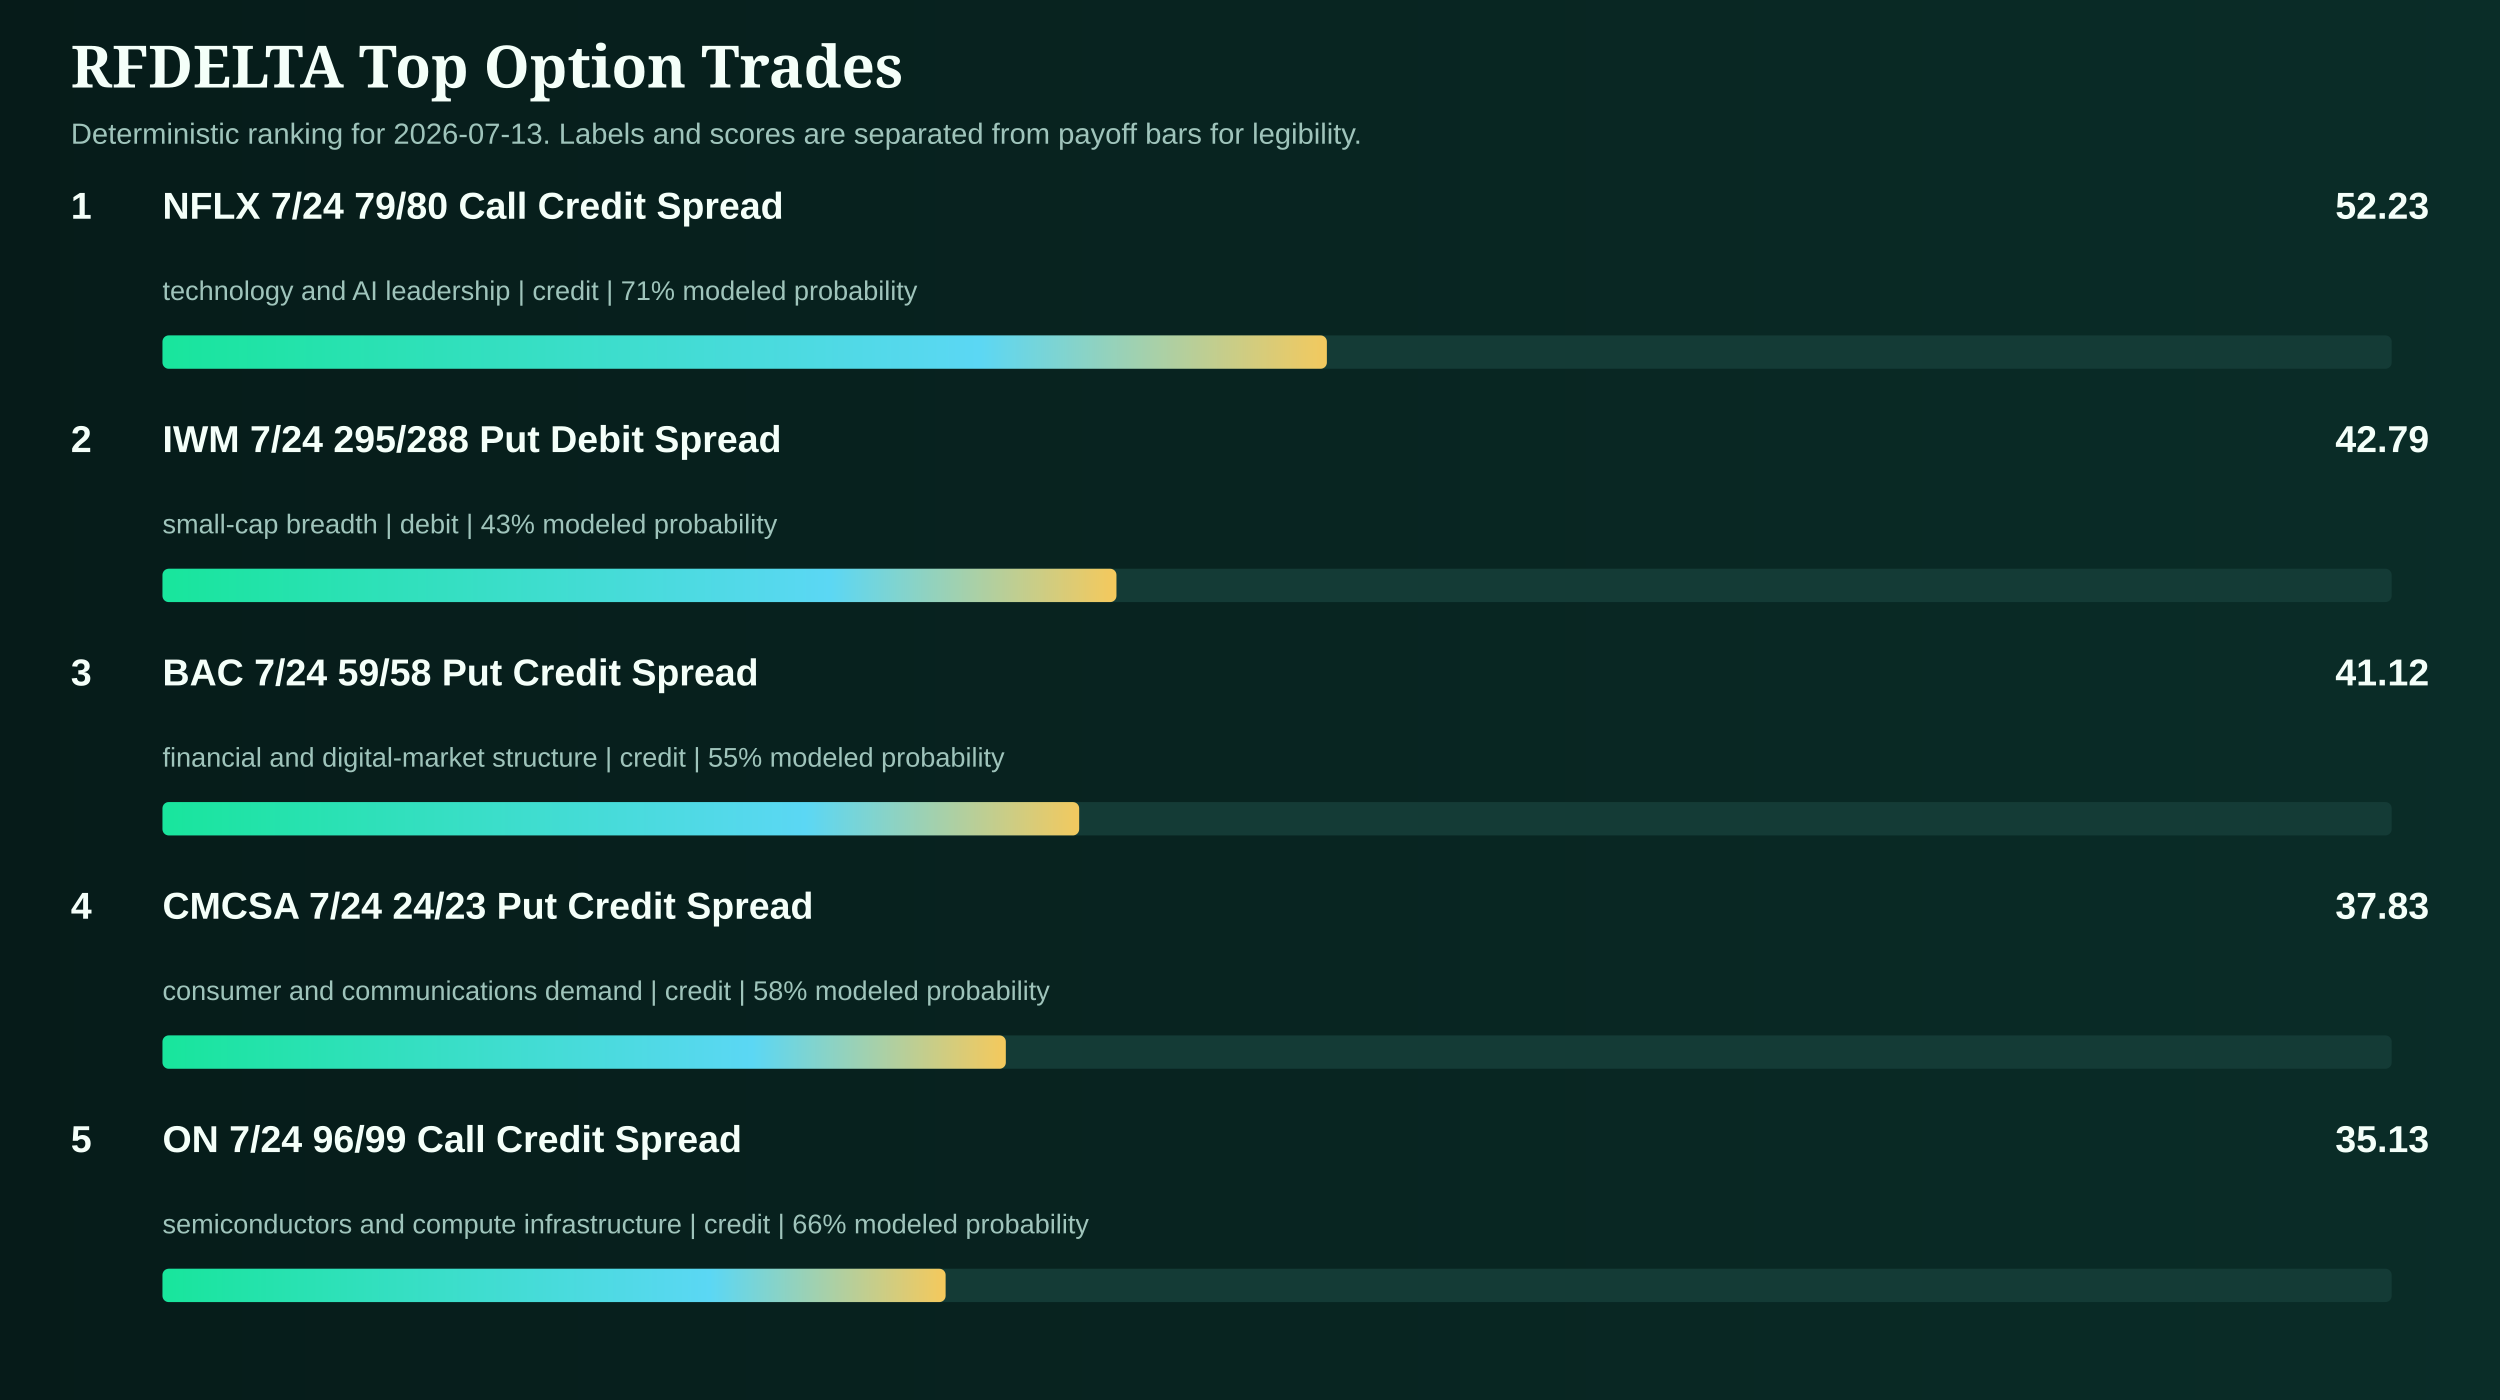
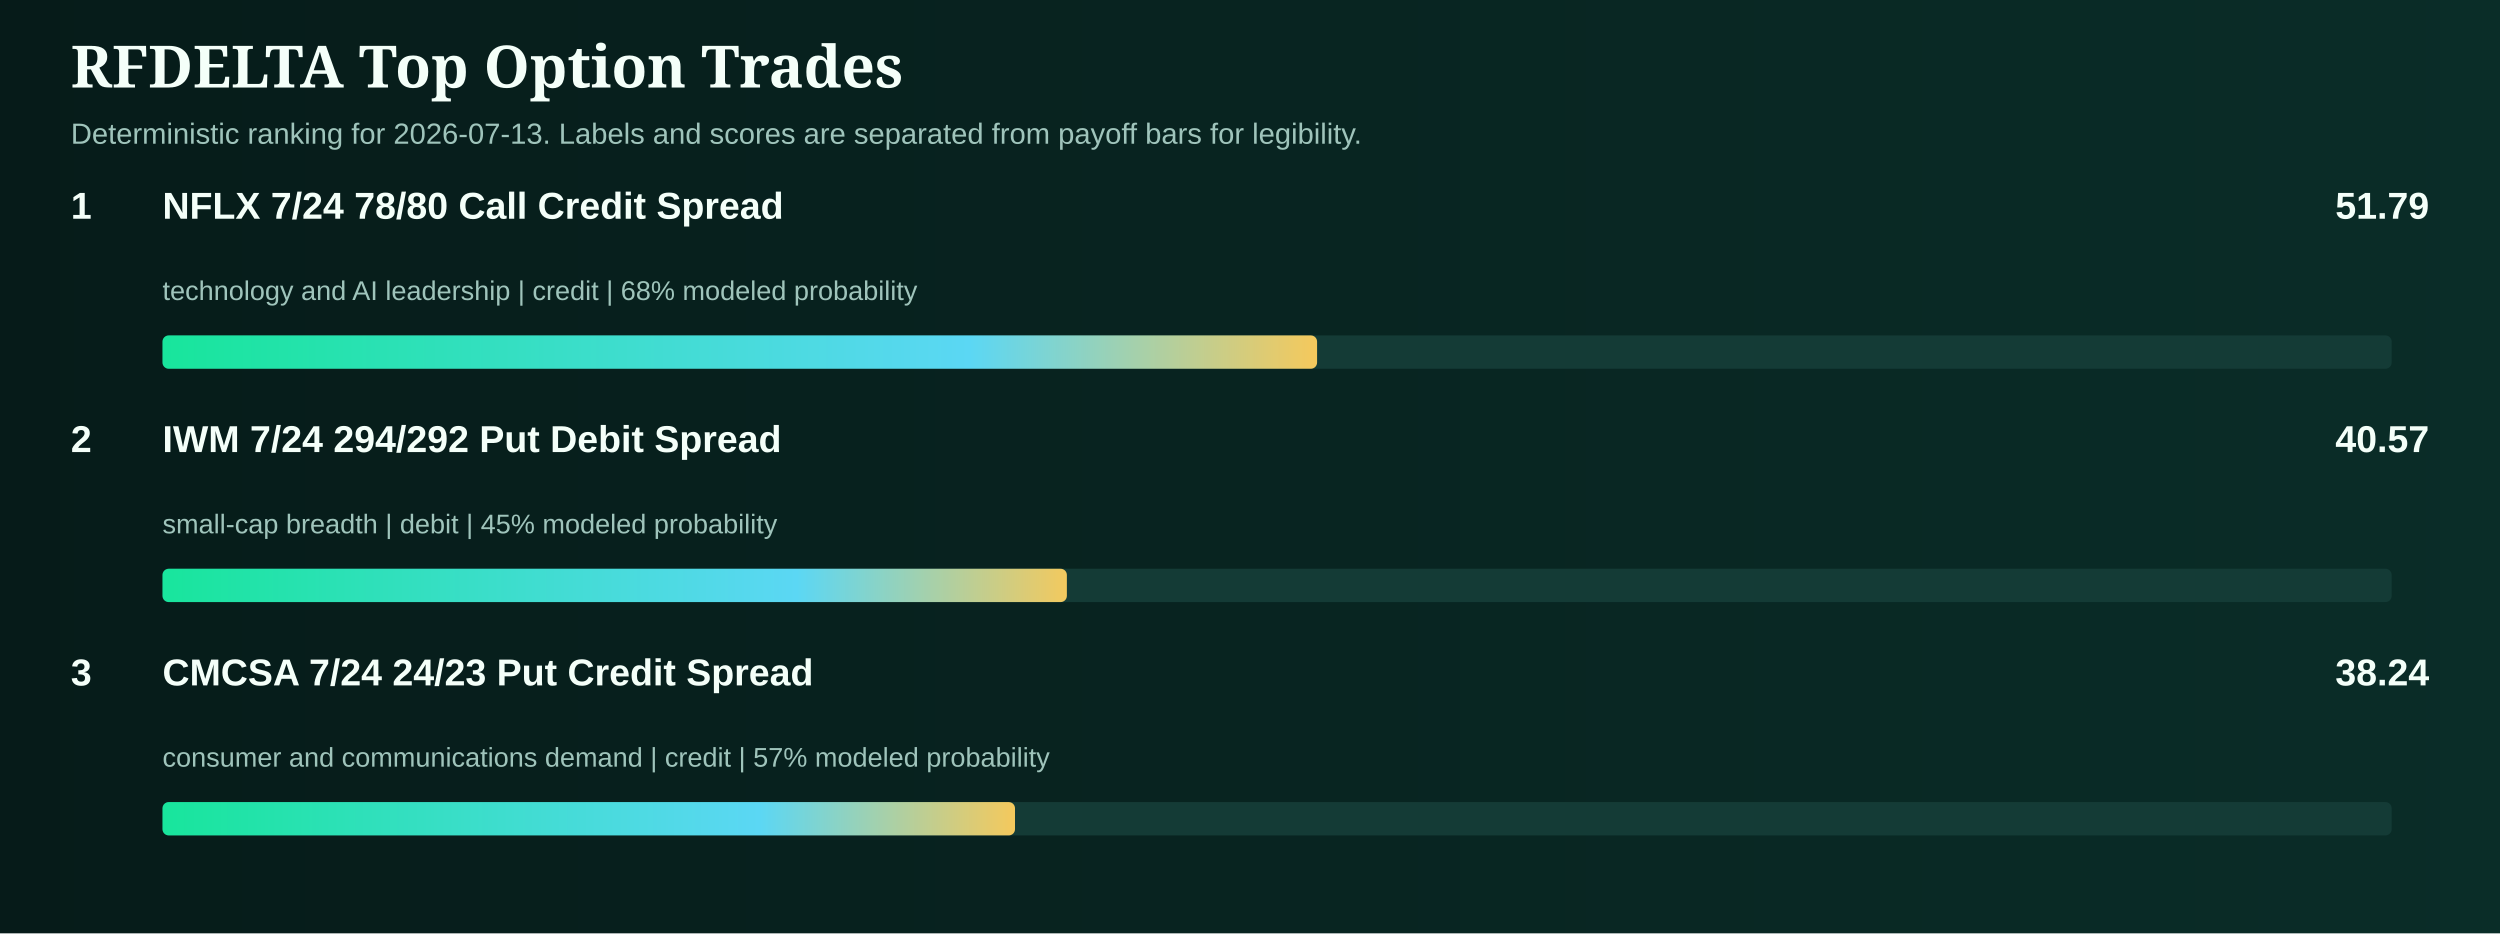
- <svg xmlns="http://www.w3.org/2000/svg" width="1200" height="672" viewBox="0 0 1200 672" role="img" aria-label="RFDELTA ranked option trade scores">
+ <svg xmlns="http://www.w3.org/2000/svg" width="1200" height="448" viewBox="0 0 1200 448" role="img" aria-label="RFDELTA ranked option trade scores">
  <defs>
    <linearGradient id="background" x1="0" x2="1">
      <stop stop-color="#061b19" />
      <stop offset="1" stop-color="#0a2d28" />
    </linearGradient>
    <linearGradient id="scoreBar" x1="0" x2="1">
      <stop stop-color="#18e59c" />
      <stop offset="0.7" stop-color="#5bd7f4" />
      <stop offset="1" stop-color="#f4c95d" />
    </linearGradient>
    <style>.title{fill:#f4fff9;font:700 18px Arial,sans-serif}.rank,.score{fill:#f4fff9;font:800 18px Arial,sans-serif}.meta{fill:#9fc4bb;font:13px Arial,sans-serif}.head{fill:#f4fff9;font:800 28px Georgia,serif}.sub{fill:#9fc4bb;font:14px Arial,sans-serif}</style>
  </defs>
-   <rect width="1200" height="672" fill="url(#background)" />
+   <rect width="1200" height="448" fill="url(#background)" />
  <text x="34" y="42" class="head">RFDELTA Top Option Trades</text>
  <text x="34" y="69" class="sub">Deterministic ranking for 2026-07-13. Labels and scores are separated from payoff bars for legibility.</text>
  <g>
    <text x="34" y="105" class="rank">1</text>
    <text x="78" y="105" class="title">
-       <tspan x="78" dy="0">NFLX 7/24 79/80 Call Credit Spread</tspan>
+       <tspan x="78" dy="0">NFLX 7/24 78/80 Call Credit Spread</tspan>
    </text>
-     <text x="1166" y="105" class="score" text-anchor="end">52.23</text>
-     <text x="78" y="144" class="meta">technology and AI leadership | credit | 71% modeled probability</text>
+     <text x="1166" y="105" class="score" text-anchor="end">51.79</text>
+     <text x="78" y="144" class="meta">technology and AI leadership | credit | 68% modeled probability</text>
    <rect x="78" y="161" width="1070" height="16" rx="3" fill="#143b36" />
-     <rect x="78" y="161" width="558.9" height="16" rx="3" fill="url(#scoreBar)" />
+     <rect x="78" y="161" width="554.2" height="16" rx="3" fill="url(#scoreBar)" />
  </g>
  <g>
    <text x="34" y="217" class="rank">2</text>
    <text x="78" y="217" class="title">
-       <tspan x="78" dy="0">IWM 7/24 295/288 Put Debit Spread</tspan>
+       <tspan x="78" dy="0">IWM 7/24 294/292 Put Debit Spread</tspan>
    </text>
-     <text x="1166" y="217" class="score" text-anchor="end">42.79</text>
-     <text x="78" y="256" class="meta">small-cap breadth | debit | 43% modeled probability</text>
+     <text x="1166" y="217" class="score" text-anchor="end">40.57</text>
+     <text x="78" y="256" class="meta">small-cap breadth | debit | 45% modeled probability</text>
    <rect x="78" y="273" width="1070" height="16" rx="3" fill="#143b36" />
-     <rect x="78" y="273" width="457.9" height="16" rx="3" fill="url(#scoreBar)" />
+     <rect x="78" y="273" width="434.1" height="16" rx="3" fill="url(#scoreBar)" />
  </g>
  <g>
    <text x="34" y="329" class="rank">3</text>
    <text x="78" y="329" class="title">
-       <tspan x="78" dy="0">BAC 7/24 59/58 Put Credit Spread</tspan>
-     </text>
-     <text x="1166" y="329" class="score" text-anchor="end">41.12</text>
-     <text x="78" y="368" class="meta">financial and digital-market structure | credit | 55% modeled probability</text>
-     <rect x="78" y="385" width="1070" height="16" rx="3" fill="#143b36" />
-     <rect x="78" y="385" width="440.0" height="16" rx="3" fill="url(#scoreBar)" />
-   </g>
-   <g>
-     <text x="34" y="441" class="rank">4</text>
-     <text x="78" y="441" class="title">
      <tspan x="78" dy="0">CMCSA 7/24 24/23 Put Credit Spread</tspan>
    </text>
-     <text x="1166" y="441" class="score" text-anchor="end">37.83</text>
-     <text x="78" y="480" class="meta">consumer and communications demand | credit | 58% modeled probability</text>
-     <rect x="78" y="497" width="1070" height="16" rx="3" fill="#143b36" />
-     <rect x="78" y="497" width="404.8" height="16" rx="3" fill="url(#scoreBar)" />
-   </g>
-   <g>
-     <text x="34" y="553" class="rank">5</text>
-     <text x="78" y="553" class="title">
-       <tspan x="78" dy="0">ON 7/24 96/99 Call Credit Spread</tspan>
-     </text>
-     <text x="1166" y="553" class="score" text-anchor="end">35.13</text>
-     <text x="78" y="592" class="meta">semiconductors and compute infrastructure | credit | 66% modeled probability</text>
-     <rect x="78" y="609" width="1070" height="16" rx="3" fill="#143b36" />
-     <rect x="78" y="609" width="375.9" height="16" rx="3" fill="url(#scoreBar)" />
+     <text x="1166" y="329" class="score" text-anchor="end">38.24</text>
+     <text x="78" y="368" class="meta">consumer and communications demand | credit | 57% modeled probability</text>
+     <rect x="78" y="385" width="1070" height="16" rx="3" fill="#143b36" />
+     <rect x="78" y="385" width="409.2" height="16" rx="3" fill="url(#scoreBar)" />
  </g>
</svg>
